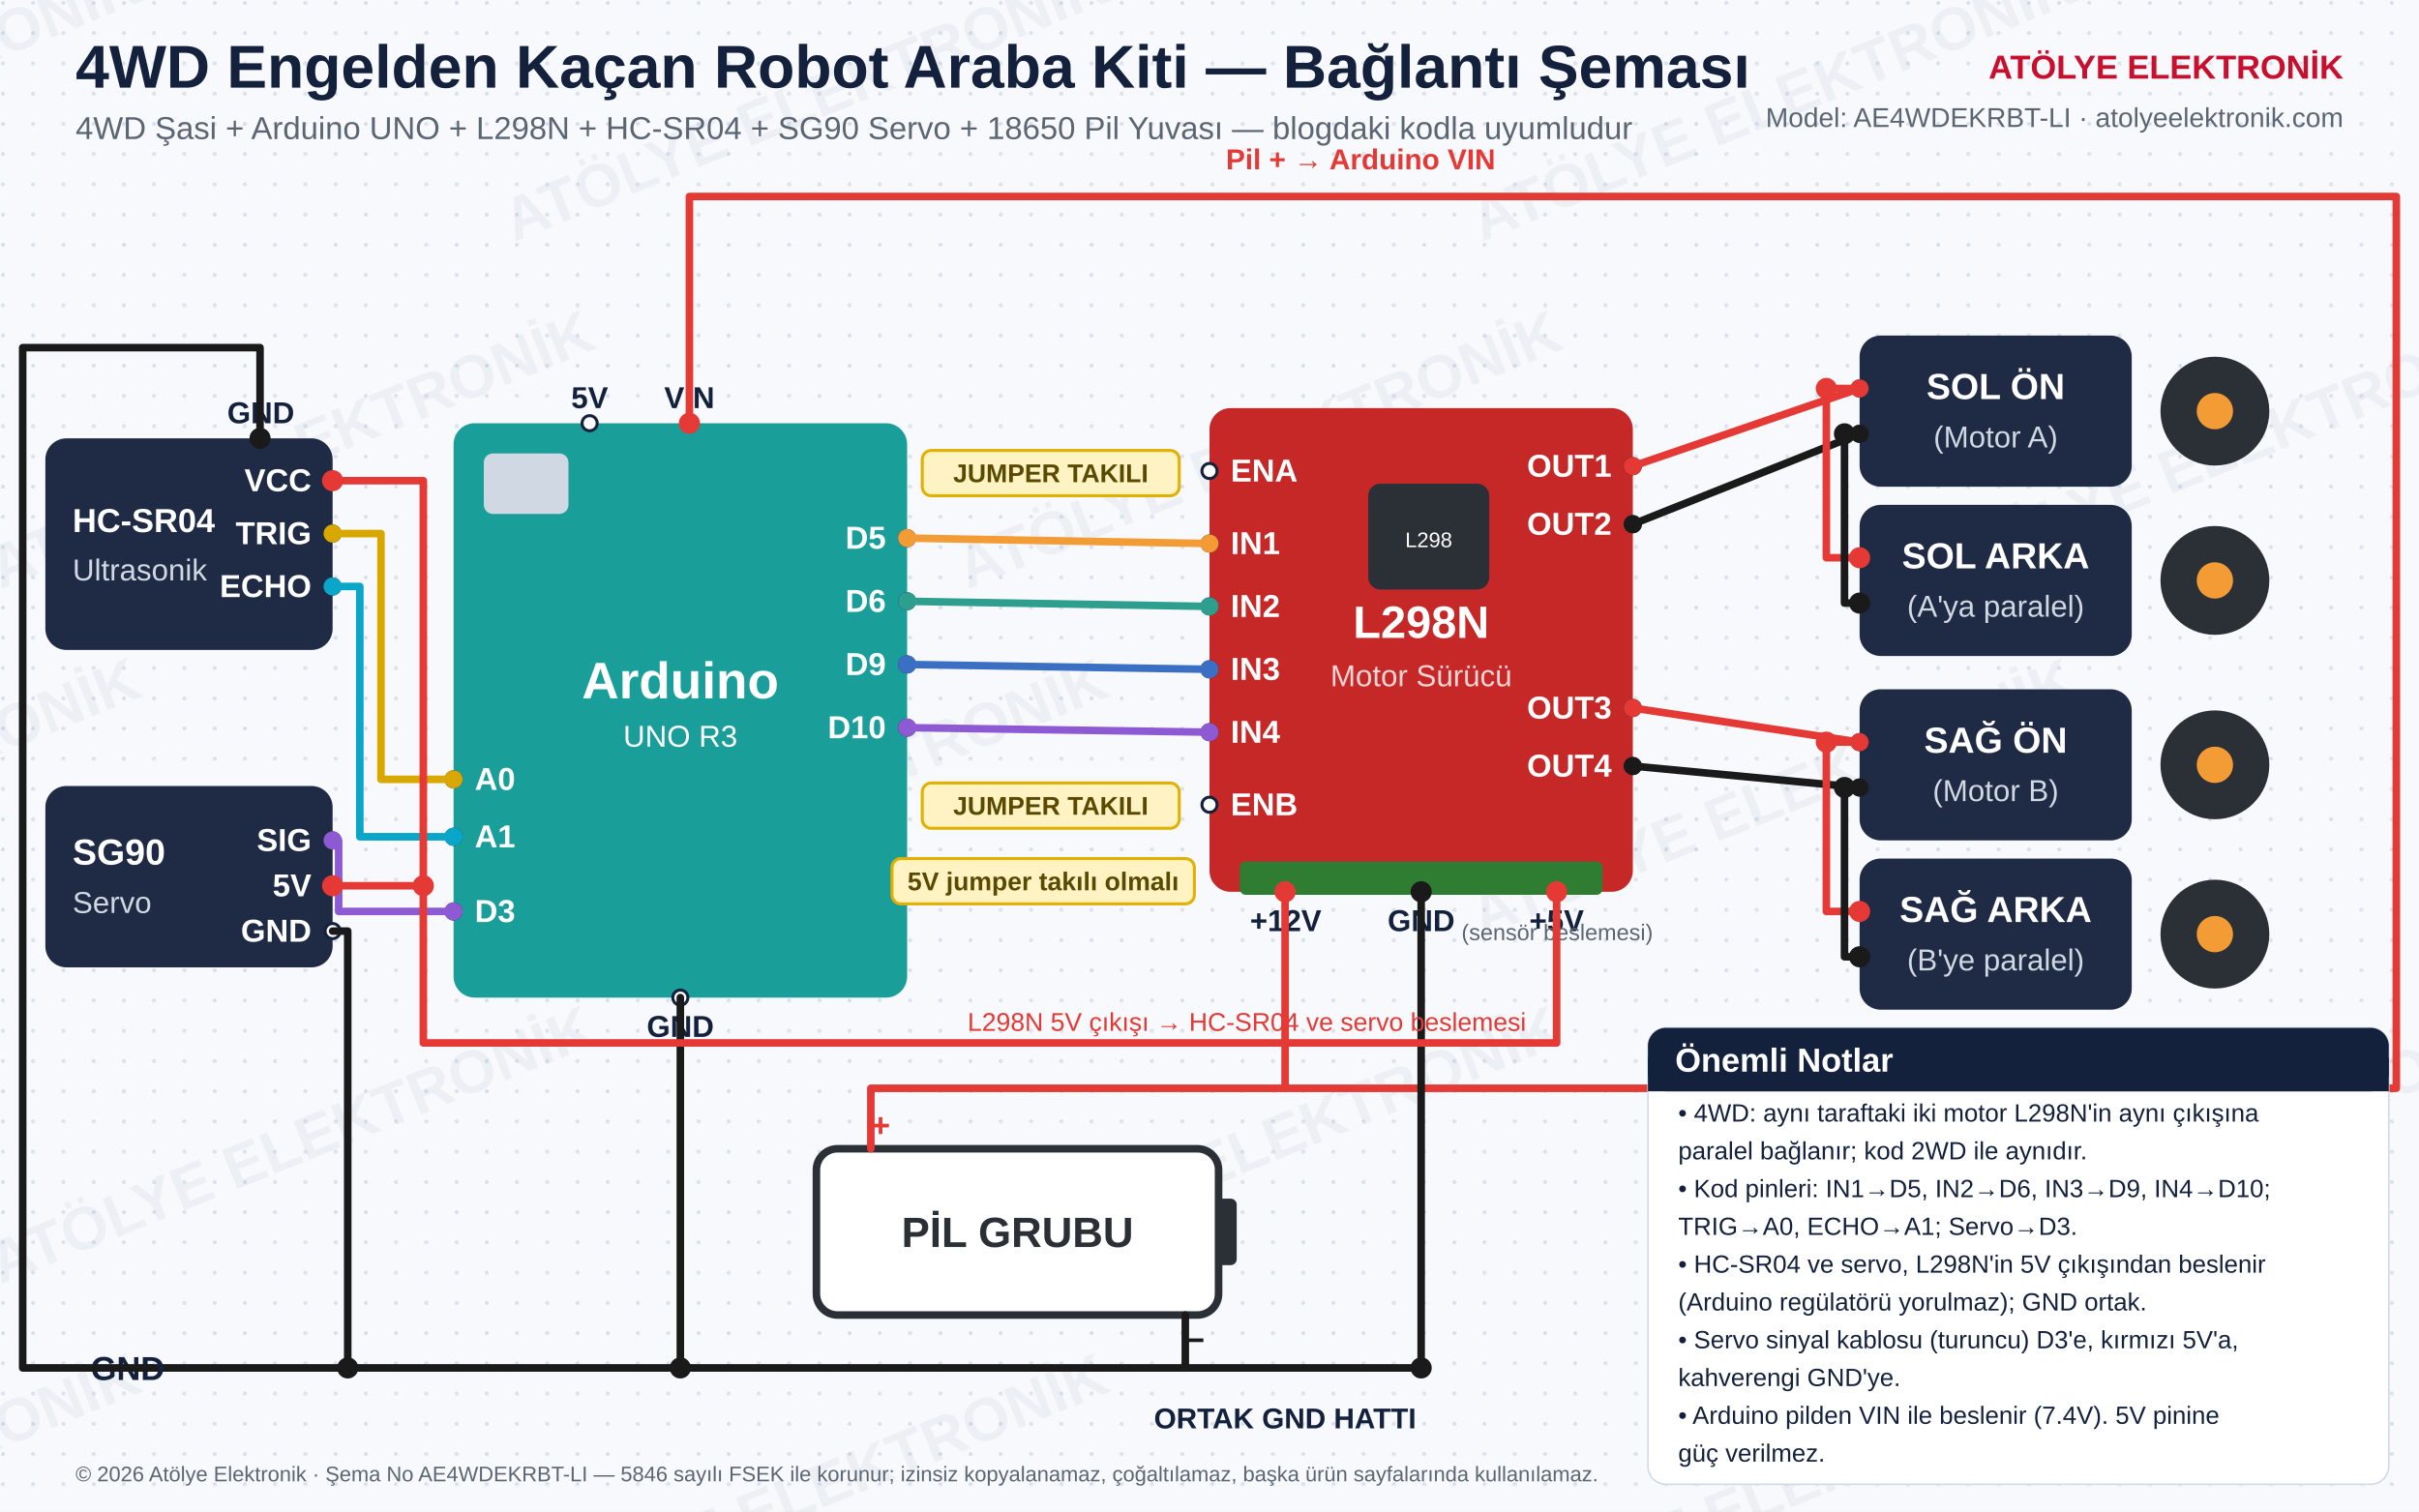
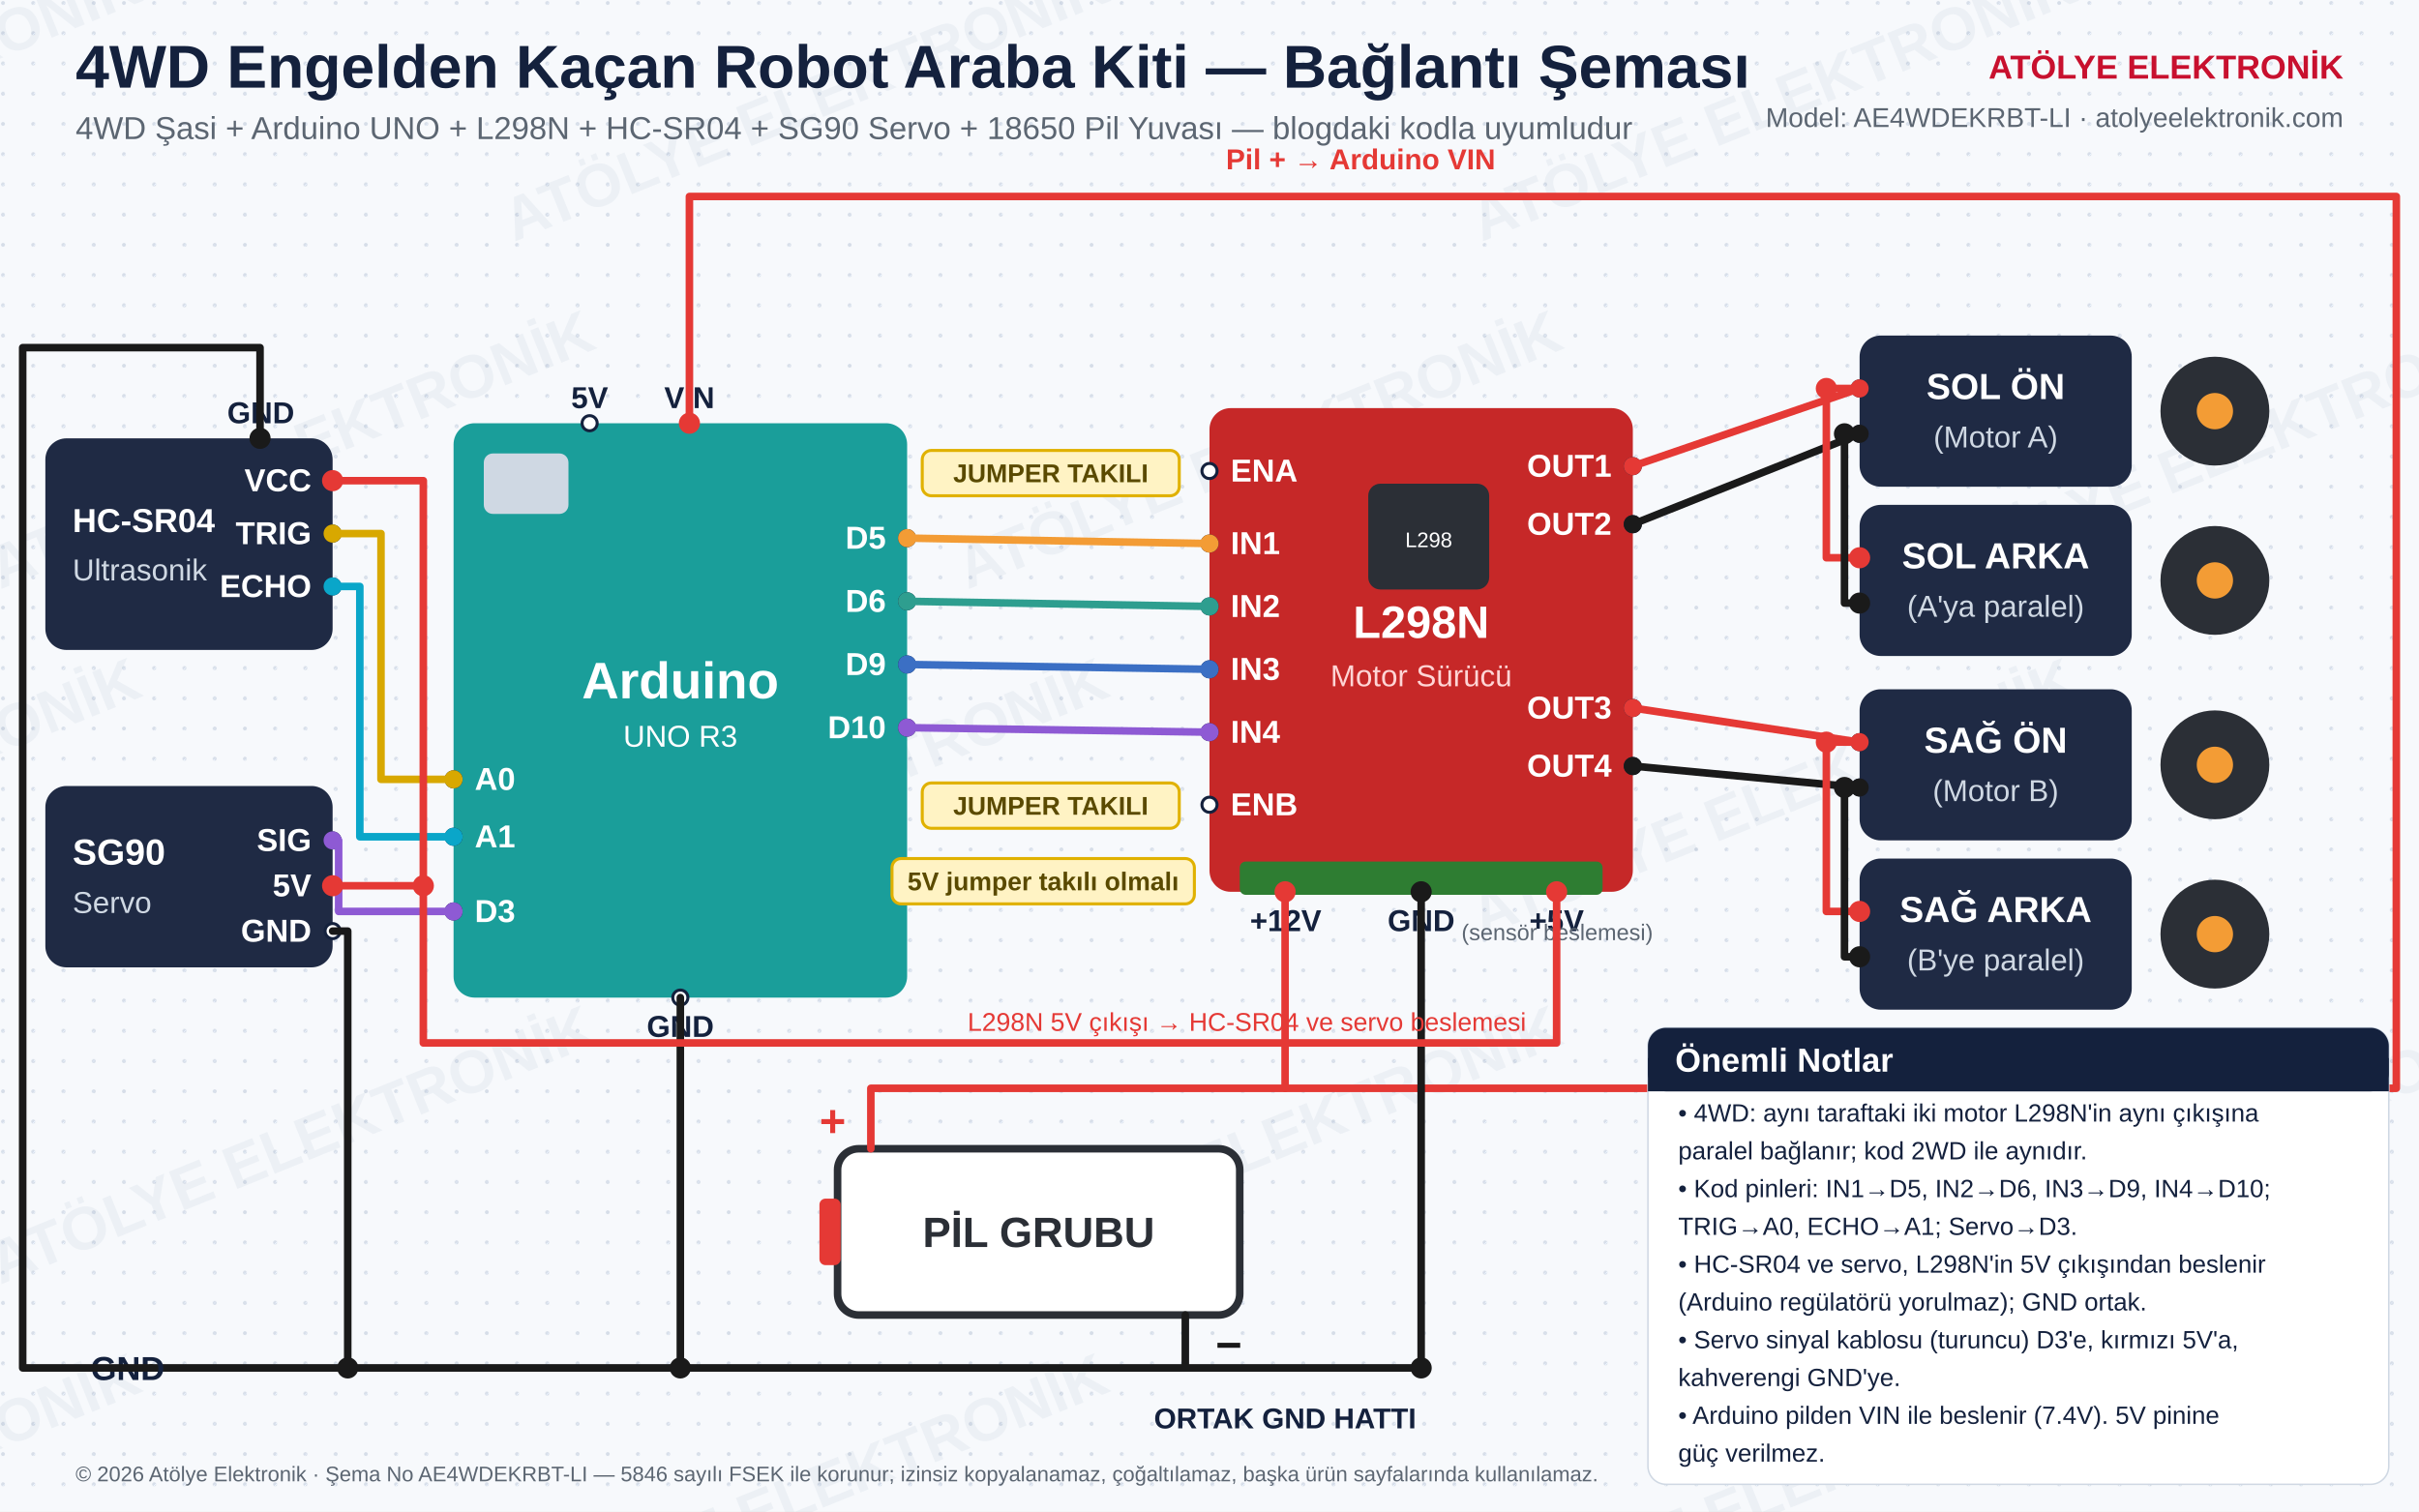
<svg xmlns="http://www.w3.org/2000/svg" width="1600" height="1000" viewBox="0 0 1600 1000" font-family="Segoe UI, Arial, sans-serif">
  <defs>
    <pattern id="dots" width="20" height="20" patternUnits="userSpaceOnUse">
      <circle cx="2" cy="2" r="1.3" fill="#d6dde8" />
    </pattern>
  </defs>
  <rect width="1600" height="1000" fill="#f7f9fc" />
  <rect width="1600" height="1000" fill="url(#dots)" />
  <g opacity="0.045" font-weight="800" font-size="40" fill="#003360">
    <text x="-300" y="160" transform="rotate(-22 -300 160)">ATÖLYE ELEKTRONİK</text>
    <text x="340" y="160" transform="rotate(-22 340 160)">ATÖLYE ELEKTRONİK</text>
    <text x="980" y="160" transform="rotate(-22 980 160)">ATÖLYE ELEKTRONİK</text>
    <text x="1620" y="160" transform="rotate(-22 1620 160)">ATÖLYE ELEKTRONİK</text>
    <text x="0" y="390" transform="rotate(-22 0 390)">ATÖLYE ELEKTRONİK</text>
    <text x="640" y="390" transform="rotate(-22 640 390)">ATÖLYE ELEKTRONİK</text>
    <text x="1280" y="390" transform="rotate(-22 1280 390)">ATÖLYE ELEKTRONİK</text>
    <text x="-300" y="620" transform="rotate(-22 -300 620)">ATÖLYE ELEKTRONİK</text>
    <text x="340" y="620" transform="rotate(-22 340 620)">ATÖLYE ELEKTRONİK</text>
    <text x="980" y="620" transform="rotate(-22 980 620)">ATÖLYE ELEKTRONİK</text>
    <text x="1620" y="620" transform="rotate(-22 1620 620)">ATÖLYE ELEKTRONİK</text>
    <text x="0" y="850" transform="rotate(-22 0 850)">ATÖLYE ELEKTRONİK</text>
    <text x="640" y="850" transform="rotate(-22 640 850)">ATÖLYE ELEKTRONİK</text>
    <text x="1280" y="850" transform="rotate(-22 1280 850)">ATÖLYE ELEKTRONİK</text>
    <text x="-300" y="1080" transform="rotate(-22 -300 1080)">ATÖLYE ELEKTRONİK</text>
    <text x="340" y="1080" transform="rotate(-22 340 1080)">ATÖLYE ELEKTRONİK</text>
    <text x="980" y="1080" transform="rotate(-22 980 1080)">ATÖLYE ELEKTRONİK</text>
    <text x="1620" y="1080" transform="rotate(-22 1620 1080)">ATÖLYE ELEKTRONİK</text>
  </g>
  <text x="50" y="58" font-size="40" font-weight="800" fill="#14213d">4WD Engelden Kaçan Robot Araba Kiti — Bağlantı Şeması</text>
  <text x="50" y="92" font-size="21" fill="#5c6672">4WD Şasi + Arduino UNO + L298N + HC-SR04 + SG90 Servo + 18650 Pil Yuvası — blogdaki kodla uyumludur</text>
  <text x="1550" y="52" text-anchor="end" font-size="22" font-weight="800" fill="#c8102e">ATÖLYE ELEKTRONİK</text>
  <text x="1550" y="84" text-anchor="end" font-size="18" fill="#5c6672">Model: AE4WDEKRBT-LI · atolyeelektronik.com</text>
  <rect x="300" y="280" width="300" height="380" rx="14" fill="#1a9e9a" />
  <text x="450.0" y="462.0" text-anchor="middle" font-size="34" font-weight="700" fill="#fff">Arduino</text>
  <text x="450.0" y="494.0" text-anchor="middle" font-size="20" fill="#ffffff">UNO R3</text>
  <text x="586" y="363.0" text-anchor="end" font-size="21" font-weight="700" fill="#fff">D5</text>
  <circle cx="600" cy="356.0" r="5" fill="#fff" stroke="#14213d" stroke-width="2" />
  <text x="586" y="404.8" text-anchor="end" font-size="21" font-weight="700" fill="#fff">D6</text>
  <circle cx="600" cy="397.8" r="5" fill="#fff" stroke="#14213d" stroke-width="2" />
  <text x="586" y="446.6" text-anchor="end" font-size="21" font-weight="700" fill="#fff">D9</text>
  <circle cx="600" cy="439.6" r="5" fill="#fff" stroke="#14213d" stroke-width="2" />
  <text x="586" y="488.4" text-anchor="end" font-size="21" font-weight="700" fill="#fff">D10</text>
  <circle cx="600" cy="481.4" r="5" fill="#fff" stroke="#14213d" stroke-width="2" />
  <text x="390.0" y="270" text-anchor="middle" font-size="20" font-weight="700" fill="#14213d">5V</text>
  <circle cx="390.0" cy="280" r="5" fill="#fff" stroke="#14213d" stroke-width="2" />
  <text x="456.0" y="270" text-anchor="middle" font-size="20" font-weight="700" fill="#14213d">VIN</text>
  <circle cx="456.0" cy="280" r="5" fill="#fff" stroke="#14213d" stroke-width="2" />
  <text x="450.0" y="686" text-anchor="middle" font-size="20" font-weight="700" fill="#14213d">GND</text>
  <circle cx="450.0" cy="660" r="5" fill="#fff" stroke="#14213d" stroke-width="2" />
  <rect x="320" y="300" width="56" height="40" rx="6" fill="#cfd8e3" />
  <rect x="800" y="270" width="280" height="320" rx="14" fill="#c62828" />
  <text x="940.0" y="422.0" text-anchor="middle" font-size="30" font-weight="700" fill="#fff">L298N</text>
  <text x="940.0" y="454.0" text-anchor="middle" font-size="20" fill="#ffd5d5">Motor Sürücü</text>
  <text x="814" y="318.6" font-size="21" font-weight="700" fill="#fff">ENA</text>
  <circle cx="800" cy="311.6" r="5" fill="#fff" stroke="#14213d" stroke-width="2" />
  <text x="814" y="366.6" font-size="21" font-weight="700" fill="#fff">IN1</text>
  <circle cx="800" cy="359.6" r="5" fill="#fff" stroke="#14213d" stroke-width="2" />
  <text x="814" y="408.2" font-size="21" font-weight="700" fill="#fff">IN2</text>
  <circle cx="800" cy="401.2" r="5" fill="#fff" stroke="#14213d" stroke-width="2" />
  <text x="814" y="449.8" font-size="21" font-weight="700" fill="#fff">IN3</text>
  <circle cx="800" cy="442.8" r="5" fill="#fff" stroke="#14213d" stroke-width="2" />
  <text x="814" y="491.4" font-size="21" font-weight="700" fill="#fff">IN4</text>
  <circle cx="800" cy="484.4" r="5" fill="#fff" stroke="#14213d" stroke-width="2" />
  <text x="814" y="539.4" font-size="21" font-weight="700" fill="#fff">ENB</text>
  <circle cx="800" cy="532.4" r="5" fill="#fff" stroke="#14213d" stroke-width="2" />
  <text x="1066" y="315.4" text-anchor="end" font-size="21" font-weight="700" fill="#fff">OUT1</text>
  <circle cx="1080" cy="308.4" r="5" fill="#fff" stroke="#14213d" stroke-width="2" />
  <text x="1066" y="353.8" text-anchor="end" font-size="21" font-weight="700" fill="#fff">OUT2</text>
  <circle cx="1080" cy="346.8" r="5" fill="#fff" stroke="#14213d" stroke-width="2" />
  <text x="1066" y="475.4" text-anchor="end" font-size="21" font-weight="700" fill="#fff">OUT3</text>
  <circle cx="1080" cy="468.4" r="5" fill="#fff" stroke="#14213d" stroke-width="2" />
  <text x="1066" y="513.8" text-anchor="end" font-size="21" font-weight="700" fill="#fff">OUT4</text>
  <circle cx="1080" cy="506.8" r="5" fill="#fff" stroke="#14213d" stroke-width="2" />
  <text x="850.4" y="616" text-anchor="middle" font-size="20" font-weight="700" fill="#14213d">+12V</text>
  <circle cx="850.4" cy="590" r="5" fill="#fff" stroke="#14213d" stroke-width="2" />
  <text x="940.0" y="616" text-anchor="middle" font-size="20" font-weight="700" fill="#14213d">GND</text>
  <circle cx="940.0" cy="590" r="5" fill="#fff" stroke="#14213d" stroke-width="2" />
  <text x="1029.6" y="616" text-anchor="middle" font-size="20" font-weight="700" fill="#14213d">+5V</text>
  <circle cx="1029.6" cy="590" r="5" fill="#fff" stroke="#14213d" stroke-width="2" />
  <rect x="905" y="320" width="80" height="70" rx="8" fill="#2b2f36" />
  <text x="945" y="362" text-anchor="middle" font-size="14" fill="#fff">L298</text>
  <rect x="820" y="570" width="240" height="22" rx="4" fill="#2e7d32" />
  <rect x="610" y="298" width="170" height="30" rx="6" fill="#fff3c4" stroke="#e0b100" stroke-width="2" />
  <text x="695.0" y="319" text-anchor="middle" font-size="17" font-weight="700" fill="#5a4a00">JUMPER TAKILI</text>
  <rect x="610" y="518" width="170" height="30" rx="6" fill="#fff3c4" stroke="#e0b100" stroke-width="2" />
  <text x="695.0" y="539" text-anchor="middle" font-size="17" font-weight="700" fill="#5a4a00">JUMPER TAKILI</text>
  <rect x="590" y="568" width="200" height="30" rx="6" fill="#fff3c4" stroke="#e0b100" stroke-width="2" />
  <text x="690.0" y="589" text-anchor="middle" font-size="17" font-weight="700" fill="#5a4a00">5V jumper takılı olmalı</text>
  <text x="1030" y="622" text-anchor="middle" font-size="15" font-weight="500" fill="#5c6672">(sensör beslemesi)</text>
  <rect x="1230" y="222" width="180" height="100" rx="14" fill="#1f2a44" />
  <text x="1320.0" y="264.0" text-anchor="middle" font-size="24" font-weight="700" fill="#fff">SOL ÖN</text>
  <text x="1320.0" y="296.0" text-anchor="middle" font-size="20" fill="#cfd8e3">(Motor A)</text>
  <text x="1244" y="264.0" font-size="21" font-weight="700" fill="#fff" />
  <circle cx="1230" cy="257.0" r="5" fill="#fff" stroke="#14213d" stroke-width="2" />
  <text x="1244" y="294.0" font-size="21" font-weight="700" fill="#fff"> </text>
  <circle cx="1230" cy="287.0" r="5" fill="#fff" stroke="#14213d" stroke-width="2" />
  <circle cx="1465" cy="272" r="36" fill="#2b2f36" />
  <circle cx="1465" cy="272" r="12" fill="#f39c35" />
  <rect x="1230" y="334" width="180" height="100" rx="14" fill="#1f2a44" />
  <text x="1320.0" y="376.0" text-anchor="middle" font-size="24" font-weight="700" fill="#fff">SOL ARKA</text>
  <text x="1320.0" y="408.0" text-anchor="middle" font-size="20" fill="#cfd8e3">(A'ya paralel)</text>
  <text x="1244" y="376.0" font-size="21" font-weight="700" fill="#fff" />
  <circle cx="1230" cy="369.0" r="5" fill="#fff" stroke="#14213d" stroke-width="2" />
  <text x="1244" y="406.0" font-size="21" font-weight="700" fill="#fff"> </text>
  <circle cx="1230" cy="399.0" r="5" fill="#fff" stroke="#14213d" stroke-width="2" />
  <circle cx="1465" cy="384" r="36" fill="#2b2f36" />
  <circle cx="1465" cy="384" r="12" fill="#f39c35" />
  <rect x="1230" y="456" width="180" height="100" rx="14" fill="#1f2a44" />
  <text x="1320.0" y="498.0" text-anchor="middle" font-size="24" font-weight="700" fill="#fff">SAĞ ÖN</text>
  <text x="1320.0" y="530.0" text-anchor="middle" font-size="20" fill="#cfd8e3">(Motor B)</text>
  <text x="1244" y="498.0" font-size="21" font-weight="700" fill="#fff" />
  <circle cx="1230" cy="491.0" r="5" fill="#fff" stroke="#14213d" stroke-width="2" />
  <text x="1244" y="528.0" font-size="21" font-weight="700" fill="#fff"> </text>
  <circle cx="1230" cy="521.0" r="5" fill="#fff" stroke="#14213d" stroke-width="2" />
  <circle cx="1465" cy="506" r="36" fill="#2b2f36" />
  <circle cx="1465" cy="506" r="12" fill="#f39c35" />
  <rect x="1230" y="568" width="180" height="100" rx="14" fill="#1f2a44" />
  <text x="1320.0" y="610.0" text-anchor="middle" font-size="24" font-weight="700" fill="#fff">SAĞ ARKA</text>
  <text x="1320.0" y="642.0" text-anchor="middle" font-size="20" fill="#cfd8e3">(B'ye paralel)</text>
  <text x="1244" y="610.0" font-size="21" font-weight="700" fill="#fff" />
  <circle cx="1230" cy="603.0" r="5" fill="#fff" stroke="#14213d" stroke-width="2" />
  <text x="1244" y="640.0" font-size="21" font-weight="700" fill="#fff"> </text>
  <circle cx="1230" cy="633.0" r="5" fill="#fff" stroke="#14213d" stroke-width="2" />
  <circle cx="1465" cy="618" r="36" fill="#2b2f36" />
  <circle cx="1465" cy="618" r="12" fill="#f39c35" />
-   <rect x="540" y="760" width="266" height="110" rx="14" fill="#fff" stroke="#2b2f36" stroke-width="5" />
-   <rect x="804" y="793.0" width="14" height="44.0" rx="4" fill="#2b2f36" />
-   <text x="673.0" y="825.0" text-anchor="middle" font-size="28" font-weight="800" fill="#2b2f36">PİL GRUBU</text>
-   <text x="576" y="752" font-size="22" font-weight="700" fill="#e53935">+</text>
-   <text x="784" y="894" font-size="22" font-weight="700" fill="#1a1a1a">−</text>
+   <rect x="554" y="760" width="266" height="110" rx="14" fill="#fff" stroke="#2b2f36" stroke-width="5" />
+   <rect x="542" y="793.0" width="14" height="44.0" rx="4" fill="#e53935" />
+   <text x="687.0" y="825.0" text-anchor="middle" font-size="28" font-weight="800" fill="#2b2f36">PİL GRUBU</text>
+   <text x="542" y="752" font-size="30" font-weight="800" fill="#e53935">+</text>
+   <text x="804" y="900" font-size="30" font-weight="800" fill="#1a1a1a">−</text>
  <path d="M 600 356.0 L 800 359.6" fill="none" stroke="#f39c35" stroke-width="5" stroke-linejoin="round" stroke-linecap="round" />
  <circle cx="600" cy="356.0" r="6" fill="#f39c35" />
  <circle cx="800" cy="359.6" r="6" fill="#f39c35" />
  <path d="M 600 397.8 L 800 401.2" fill="none" stroke="#2e9e8f" stroke-width="5" stroke-linejoin="round" stroke-linecap="round" />
  <circle cx="600" cy="397.8" r="6" fill="#2e9e8f" />
  <circle cx="800" cy="401.2" r="6" fill="#2e9e8f" />
  <path d="M 600 439.6 L 800 442.8" fill="none" stroke="#3b6fc4" stroke-width="5" stroke-linejoin="round" stroke-linecap="round" />
  <circle cx="600" cy="439.6" r="6" fill="#3b6fc4" />
  <circle cx="800" cy="442.8" r="6" fill="#3b6fc4" />
  <path d="M 600 481.4 L 800 484.4" fill="none" stroke="#8e5ad4" stroke-width="5" stroke-linejoin="round" stroke-linecap="round" />
  <circle cx="600" cy="481.4" r="6" fill="#8e5ad4" />
  <circle cx="800" cy="484.4" r="6" fill="#8e5ad4" />
  <path d="M 1080 308.4 L 1230 257.0" fill="none" stroke="#e53935" stroke-width="5" stroke-linejoin="round" stroke-linecap="round" />
  <circle cx="1080" cy="308.4" r="6" fill="#e53935" />
  <circle cx="1230" cy="257.0" r="6" fill="#e53935" />
  <path d="M 1080 346.8 L 1230 287.0" fill="none" stroke="#1a1a1a" stroke-width="5" stroke-linejoin="round" stroke-linecap="round" />
  <circle cx="1080" cy="346.8" r="6" fill="#1a1a1a" />
  <circle cx="1230" cy="287.0" r="6" fill="#1a1a1a" />
  <path d="M 1080 468.4 L 1230 491.0" fill="none" stroke="#e53935" stroke-width="5" stroke-linejoin="round" stroke-linecap="round" />
  <circle cx="1080" cy="468.4" r="6" fill="#e53935" />
  <circle cx="1230" cy="491.0" r="6" fill="#e53935" />
  <path d="M 1080 506.8 L 1230 521.0" fill="none" stroke="#1a1a1a" stroke-width="5" stroke-linejoin="round" stroke-linecap="round" />
  <circle cx="1080" cy="506.8" r="6" fill="#1a1a1a" />
  <circle cx="1230" cy="521.0" r="6" fill="#1a1a1a" />
  <path d="M 1230 257.0 L 1208 257.0 L 1208 369.0 L 1230 369.0" fill="none" stroke="#e53935" stroke-width="5" stroke-linejoin="round" stroke-linecap="round" />
  <circle cx="1230" cy="369.0" r="7" fill="#e53935" />
  <circle cx="1208" cy="257.0" r="7" fill="#e53935" />
  <path d="M 1230 287.0 L 1220 287.0 L 1220 399.0 L 1230 399.0" fill="none" stroke="#1a1a1a" stroke-width="5" stroke-linejoin="round" stroke-linecap="round" />
  <circle cx="1230" cy="399.0" r="7" fill="#1a1a1a" />
  <circle cx="1220" cy="287.0" r="7" fill="#1a1a1a" />
  <path d="M 1230 491.0 L 1208 491.0 L 1208 603.0 L 1230 603.0" fill="none" stroke="#e53935" stroke-width="5" stroke-linejoin="round" stroke-linecap="round" />
  <circle cx="1230" cy="603.0" r="7" fill="#e53935" />
  <circle cx="1208" cy="491.0" r="7" fill="#e53935" />
  <path d="M 1230 521.0 L 1220 521.0 L 1220 633.0 L 1230 633.0" fill="none" stroke="#1a1a1a" stroke-width="5" stroke-linejoin="round" stroke-linecap="round" />
  <circle cx="1230" cy="633.0" r="7" fill="#1a1a1a" />
  <circle cx="1220" cy="521.0" r="7" fill="#1a1a1a" />
  <path d="M 576 760 L 576 720 L 850 720 L 850 590" fill="none" stroke="#e53935" stroke-width="5" stroke-linejoin="round" stroke-linecap="round" />
  <circle cx="850" cy="590" r="7" fill="#e53935" />
  <path d="M 850 720 L 1585 720 L 1585 130 L 456 130 L 456 280" fill="none" stroke="#e53935" stroke-width="5" stroke-linejoin="round" stroke-linecap="round" />
  <circle cx="456" cy="280" r="7" fill="#e53935" />
  <text x="900" y="112" text-anchor="middle" font-size="19" font-weight="700" fill="#e53935">Pil + → Arduino VIN</text>
  <path d="M 784 870 L 784 905 L 100 905" fill="none" stroke="#1a1a1a" stroke-width="5" stroke-linejoin="round" stroke-linecap="round" />
  <path d="M 784 905 L 940 905 L 940 590" fill="none" stroke="#1a1a1a" stroke-width="5" stroke-linejoin="round" stroke-linecap="round" />
  <circle cx="940" cy="590" r="7" fill="#1a1a1a" />
  <path d="M 450 660 L 450 905" fill="none" stroke="#1a1a1a" stroke-width="5" stroke-linejoin="round" stroke-linecap="round" />
  <circle cx="450" cy="905" r="7" fill="#1a1a1a" />
  <circle cx="940" cy="905" r="7" fill="#1a1a1a" />
  <text x="60" y="913" text-anchor="start" font-size="22" font-weight="700" fill="#14213d">GND</text>
  <text x="850" y="945" text-anchor="middle" font-size="19" font-weight="700" fill="#14213d">ORTAK GND HATTI</text>
  <rect x="30" y="290" width="190" height="140" rx="14" fill="#1f2a44" />
  <text x="48" y="352.0" text-anchor="start" font-size="22" font-weight="700" fill="#fff">HC-SR04</text>
  <text x="48" y="384.0" text-anchor="start" font-size="20" fill="#cfd8e3">Ultrasonik</text>
  <text x="206" y="325.0" text-anchor="end" font-size="21" font-weight="700" fill="#fff">VCC</text>
  <circle cx="220" cy="318.0" r="5" fill="#fff" stroke="#14213d" stroke-width="2" />
  <text x="206" y="360.0" text-anchor="end" font-size="21" font-weight="700" fill="#fff">TRIG</text>
  <circle cx="220" cy="353.0" r="5" fill="#fff" stroke="#14213d" stroke-width="2" />
  <text x="206" y="395.0" text-anchor="end" font-size="21" font-weight="700" fill="#fff">ECHO</text>
  <circle cx="220" cy="388.0" r="5" fill="#fff" stroke="#14213d" stroke-width="2" />
  <text x="172.5" y="280" text-anchor="middle" font-size="20" font-weight="700" fill="#14213d">GND</text>
  <circle cx="172.5" cy="290" r="5" fill="#fff" stroke="#14213d" stroke-width="2" />
  <rect x="30" y="520" width="190" height="120" rx="14" fill="#1f2a44" />
  <text x="48" y="572.0" text-anchor="start" font-size="24" font-weight="700" fill="#fff">SG90</text>
  <text x="48" y="604.0" text-anchor="start" font-size="20" fill="#cfd8e3">Servo</text>
  <text x="206" y="563.0" text-anchor="end" font-size="21" font-weight="700" fill="#fff">SIG</text>
  <circle cx="220" cy="556.0" r="5" fill="#fff" stroke="#14213d" stroke-width="2" />
  <text x="206" y="593.0" text-anchor="end" font-size="21" font-weight="700" fill="#fff">5V</text>
  <circle cx="220" cy="586.0" r="5" fill="#fff" stroke="#14213d" stroke-width="2" />
  <text x="206" y="623.0" text-anchor="end" font-size="21" font-weight="700" fill="#fff">GND</text>
  <circle cx="220" cy="616.0" r="5" fill="#fff" stroke="#14213d" stroke-width="2" />
  <text x="314" y="522.6" font-size="21" font-weight="700" fill="#fff">A0</text>
  <circle cx="300" cy="515.6" r="5" fill="#fff" stroke="#14213d" stroke-width="2" />
  <text x="314" y="560.6" font-size="21" font-weight="700" fill="#fff">A1</text>
  <circle cx="300" cy="553.6" r="5" fill="#fff" stroke="#14213d" stroke-width="2" />
  <text x="314" y="610.0" font-size="21" font-weight="700" fill="#fff">D3</text>
  <circle cx="300" cy="603.0" r="5" fill="#fff" stroke="#14213d" stroke-width="2" />
  <path d="M 220 353.0 L 252 353 L 252 515.6 L 300 515.6" fill="none" stroke="#d8a800" stroke-width="5" stroke-linejoin="round" stroke-linecap="round" />
  <circle cx="220" cy="353.0" r="6" fill="#d8a800" />
  <circle cx="300" cy="515.6" r="6" fill="#d8a800" />
  <path d="M 220 388.0 L 238 388 L 238 553.6 L 300 553.6" fill="none" stroke="#0aa6c9" stroke-width="5" stroke-linejoin="round" stroke-linecap="round" />
  <circle cx="220" cy="388.0" r="6" fill="#0aa6c9" />
  <circle cx="300" cy="553.6" r="6" fill="#0aa6c9" />
  <path d="M 220 556.0 L 224 556 L 224 603 L 300 603.0" fill="none" stroke="#8e5ad4" stroke-width="5" stroke-linejoin="round" stroke-linecap="round" />
  <circle cx="220" cy="556.0" r="6" fill="#8e5ad4" />
  <circle cx="300" cy="603.0" r="6" fill="#8e5ad4" />
  <path d="M 220 318 L 280 318 L 280 690 L 1029.6 690 L 1029.6 590" fill="none" stroke="#e53935" stroke-width="5" stroke-linejoin="round" stroke-linecap="round" />
  <circle cx="220" cy="318" r="7" fill="#e53935" />
  <circle cx="1029.6" cy="590" r="7" fill="#e53935" />
  <path d="M 220 586 L 280 586" fill="none" stroke="#e53935" stroke-width="5" stroke-linejoin="round" stroke-linecap="round" />
  <circle cx="280" cy="586" r="7" fill="#e53935" />
  <circle cx="220" cy="586" r="7" fill="#e53935" />
  <text x="640" y="682" text-anchor="start" font-size="17" font-weight="500" fill="#e53935">L298N 5V çıkışı → HC-SR04 ve servo beslemesi</text>
  <path d="M 172 290 L 172 230 L 15 230 L 15 905 L 100 905" fill="none" stroke="#1a1a1a" stroke-width="5" stroke-linejoin="round" stroke-linecap="round" />
  <circle cx="172" cy="290" r="7" fill="#1a1a1a" />
  <path d="M 220 616 L 230 616 L 230 905" fill="none" stroke="#1a1a1a" stroke-width="5" stroke-linejoin="round" stroke-linecap="round" />
  <circle cx="230" cy="905" r="7" fill="#1a1a1a" />
  <rect x="1090" y="680" width="490" height="302" rx="12" fill="#fff" stroke="#cfd8e3" />
  <rect x="1090" y="680" width="490" height="42" rx="12" fill="#14213d" />
  <rect x="1090" y="700" width="490" height="22" fill="#14213d" />
  <text x="1108" y="709" font-size="22" font-weight="700" fill="#fff">Önemli Notlar</text>
  <text x="1110" y="742" font-size="16.5" fill="#14213d">• 4WD: aynı taraftaki iki motor L298N'in aynı çıkışına</text>
  <text x="1110" y="767" font-size="16.5" fill="#14213d">   paralel bağlanır; kod 2WD ile aynıdır.</text>
  <text x="1110" y="792" font-size="16.5" fill="#14213d">• Kod pinleri: IN1→D5, IN2→D6, IN3→D9, IN4→D10;</text>
  <text x="1110" y="817" font-size="16.5" fill="#14213d">   TRIG→A0, ECHO→A1; Servo→D3.</text>
  <text x="1110" y="842" font-size="16.5" fill="#14213d">• HC-SR04 ve servo, L298N'in 5V çıkışından beslenir</text>
  <text x="1110" y="867" font-size="16.5" fill="#14213d">   (Arduino regülatörü yorulmaz); GND ortak.</text>
  <text x="1110" y="892" font-size="16.5" fill="#14213d">• Servo sinyal kablosu (turuncu) D3'e, kırmızı 5V'a,</text>
  <text x="1110" y="917" font-size="16.5" fill="#14213d">   kahverengi GND'ye.</text>
  <text x="1110" y="942" font-size="16.5" fill="#14213d">• Arduino pilden VIN ile beslenir (7.4V). 5V pinine</text>
  <text x="1110" y="967" font-size="16.5" fill="#14213d">   güç verilmez.</text>
  <text x="50" y="980" font-size="14" fill="#5c6672">© 2026 Atölye Elektronik · Şema No AE4WDEKRBT-LI — 5846 sayılı FSEK ile korunur; izinsiz kopyalanamaz, çoğaltılamaz, başka ürün sayfalarında kullanılamaz.</text>
</svg>
